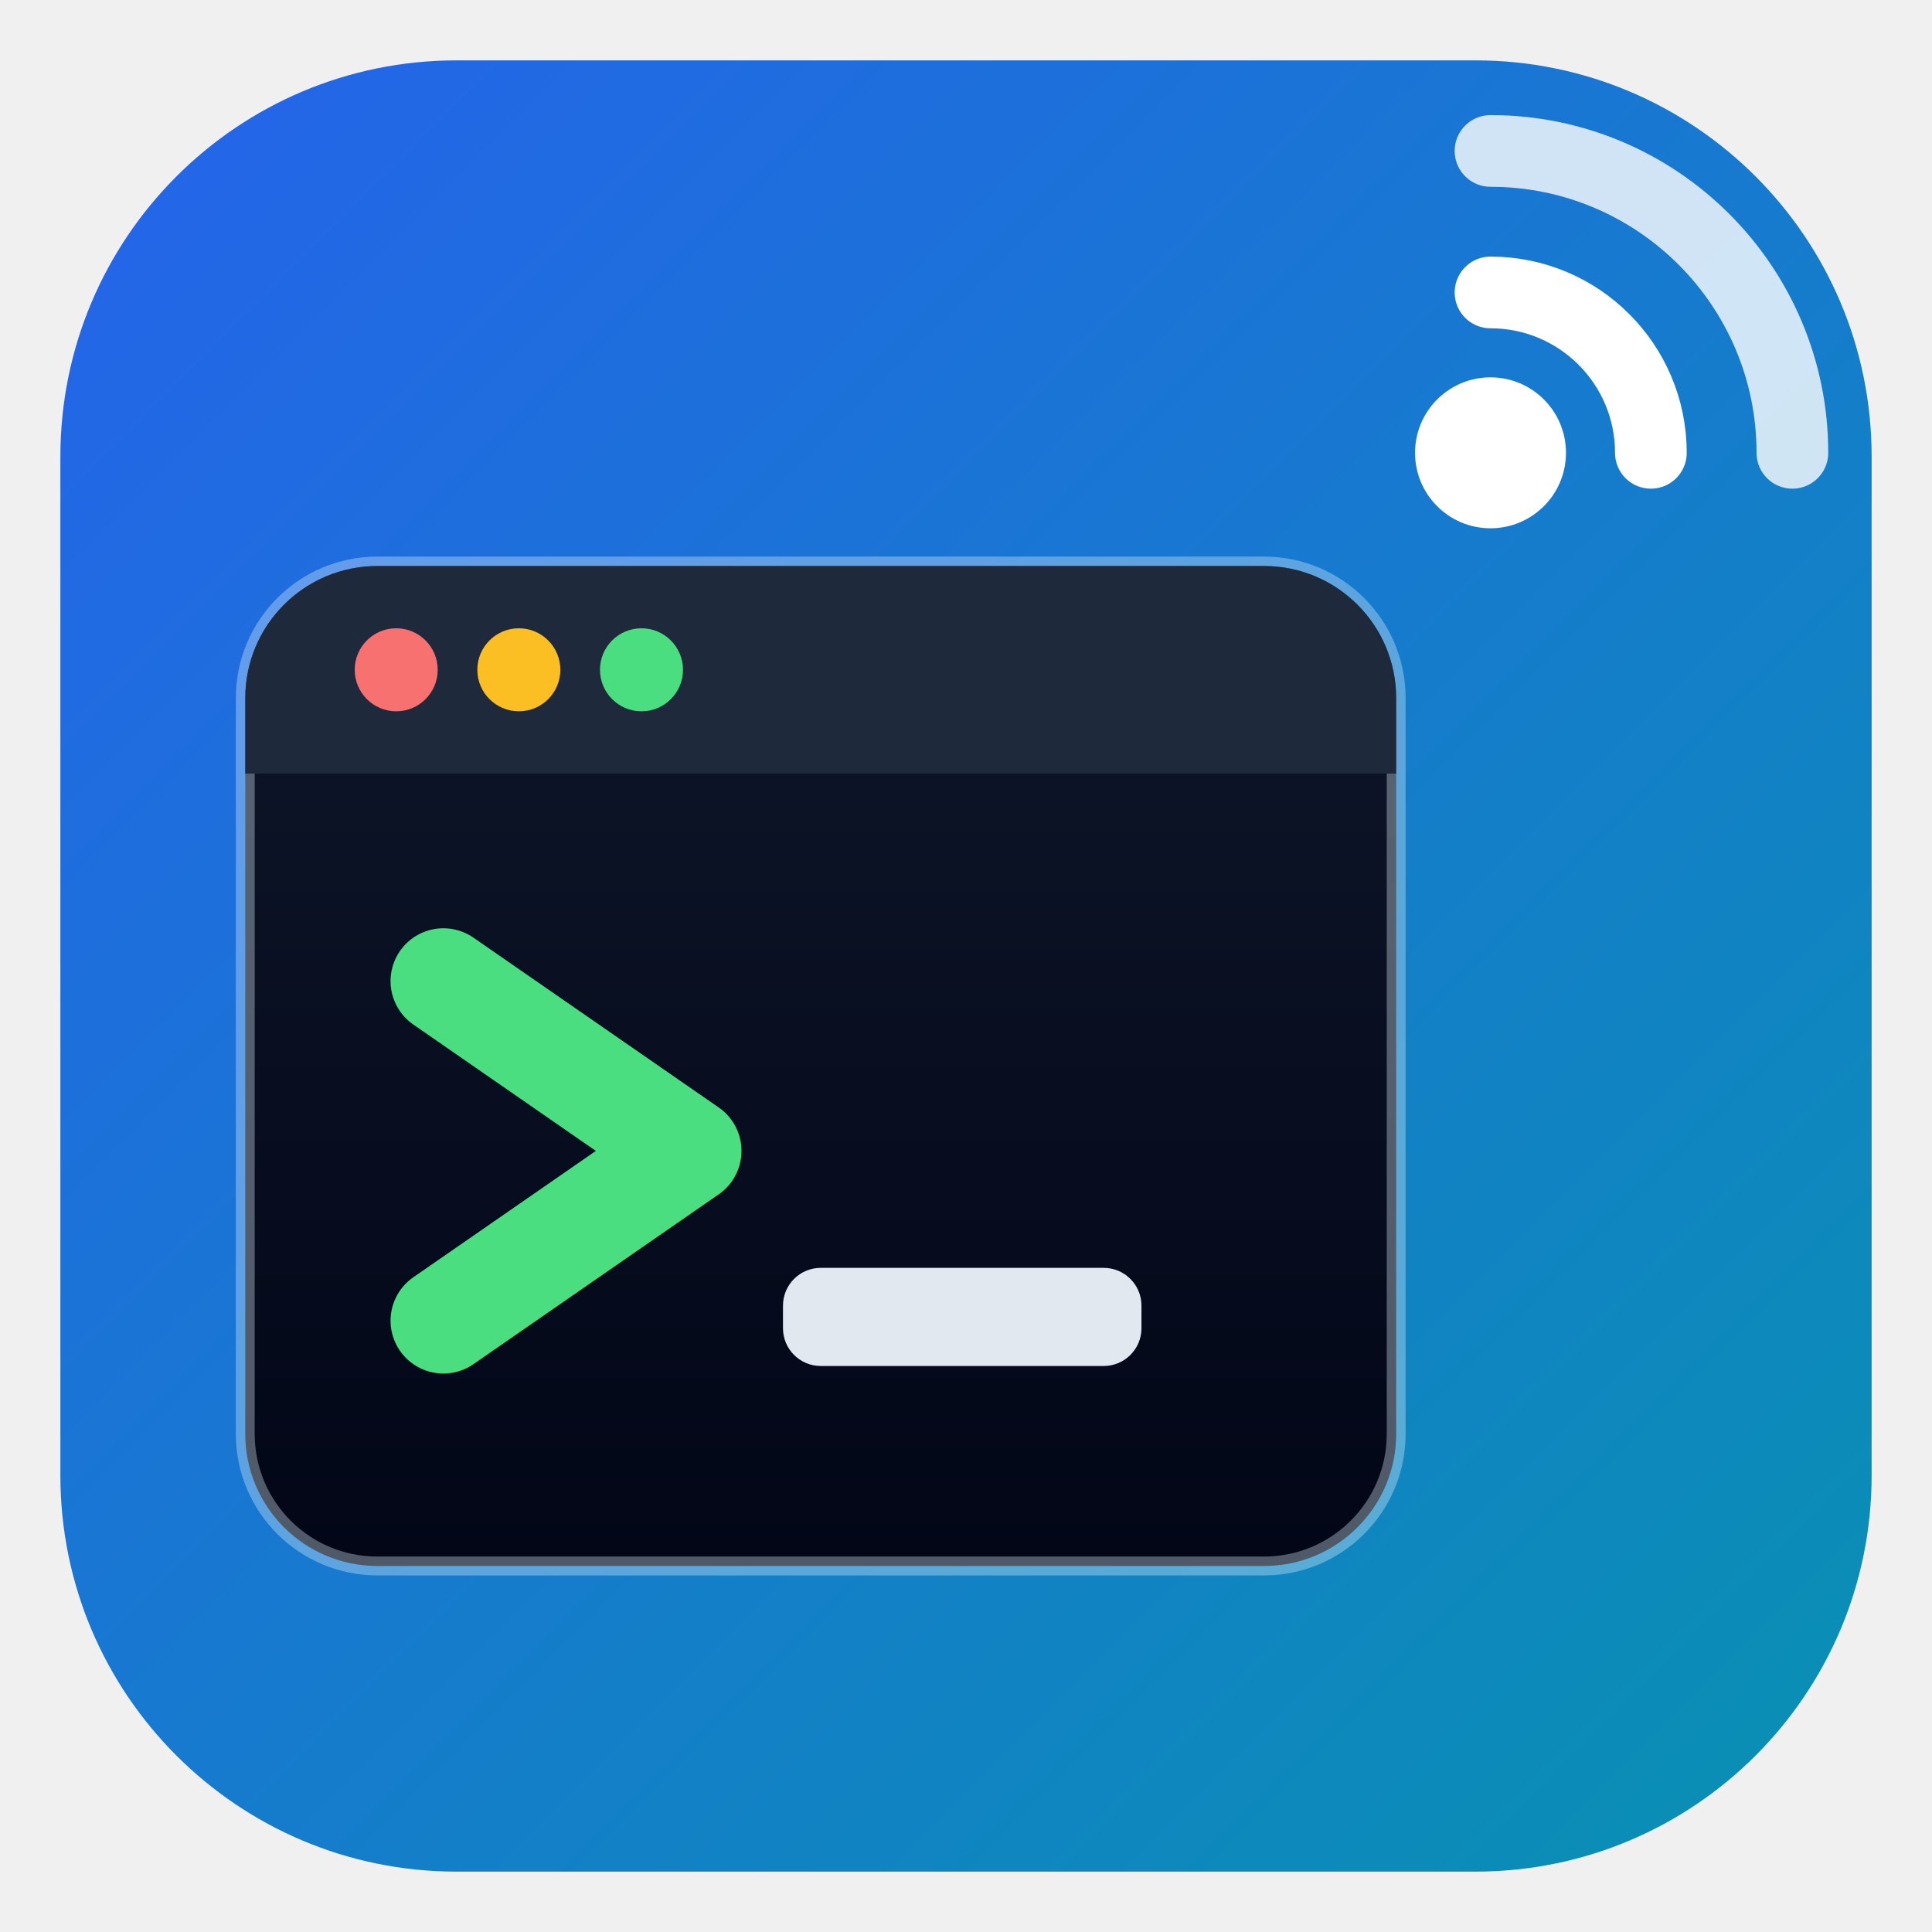
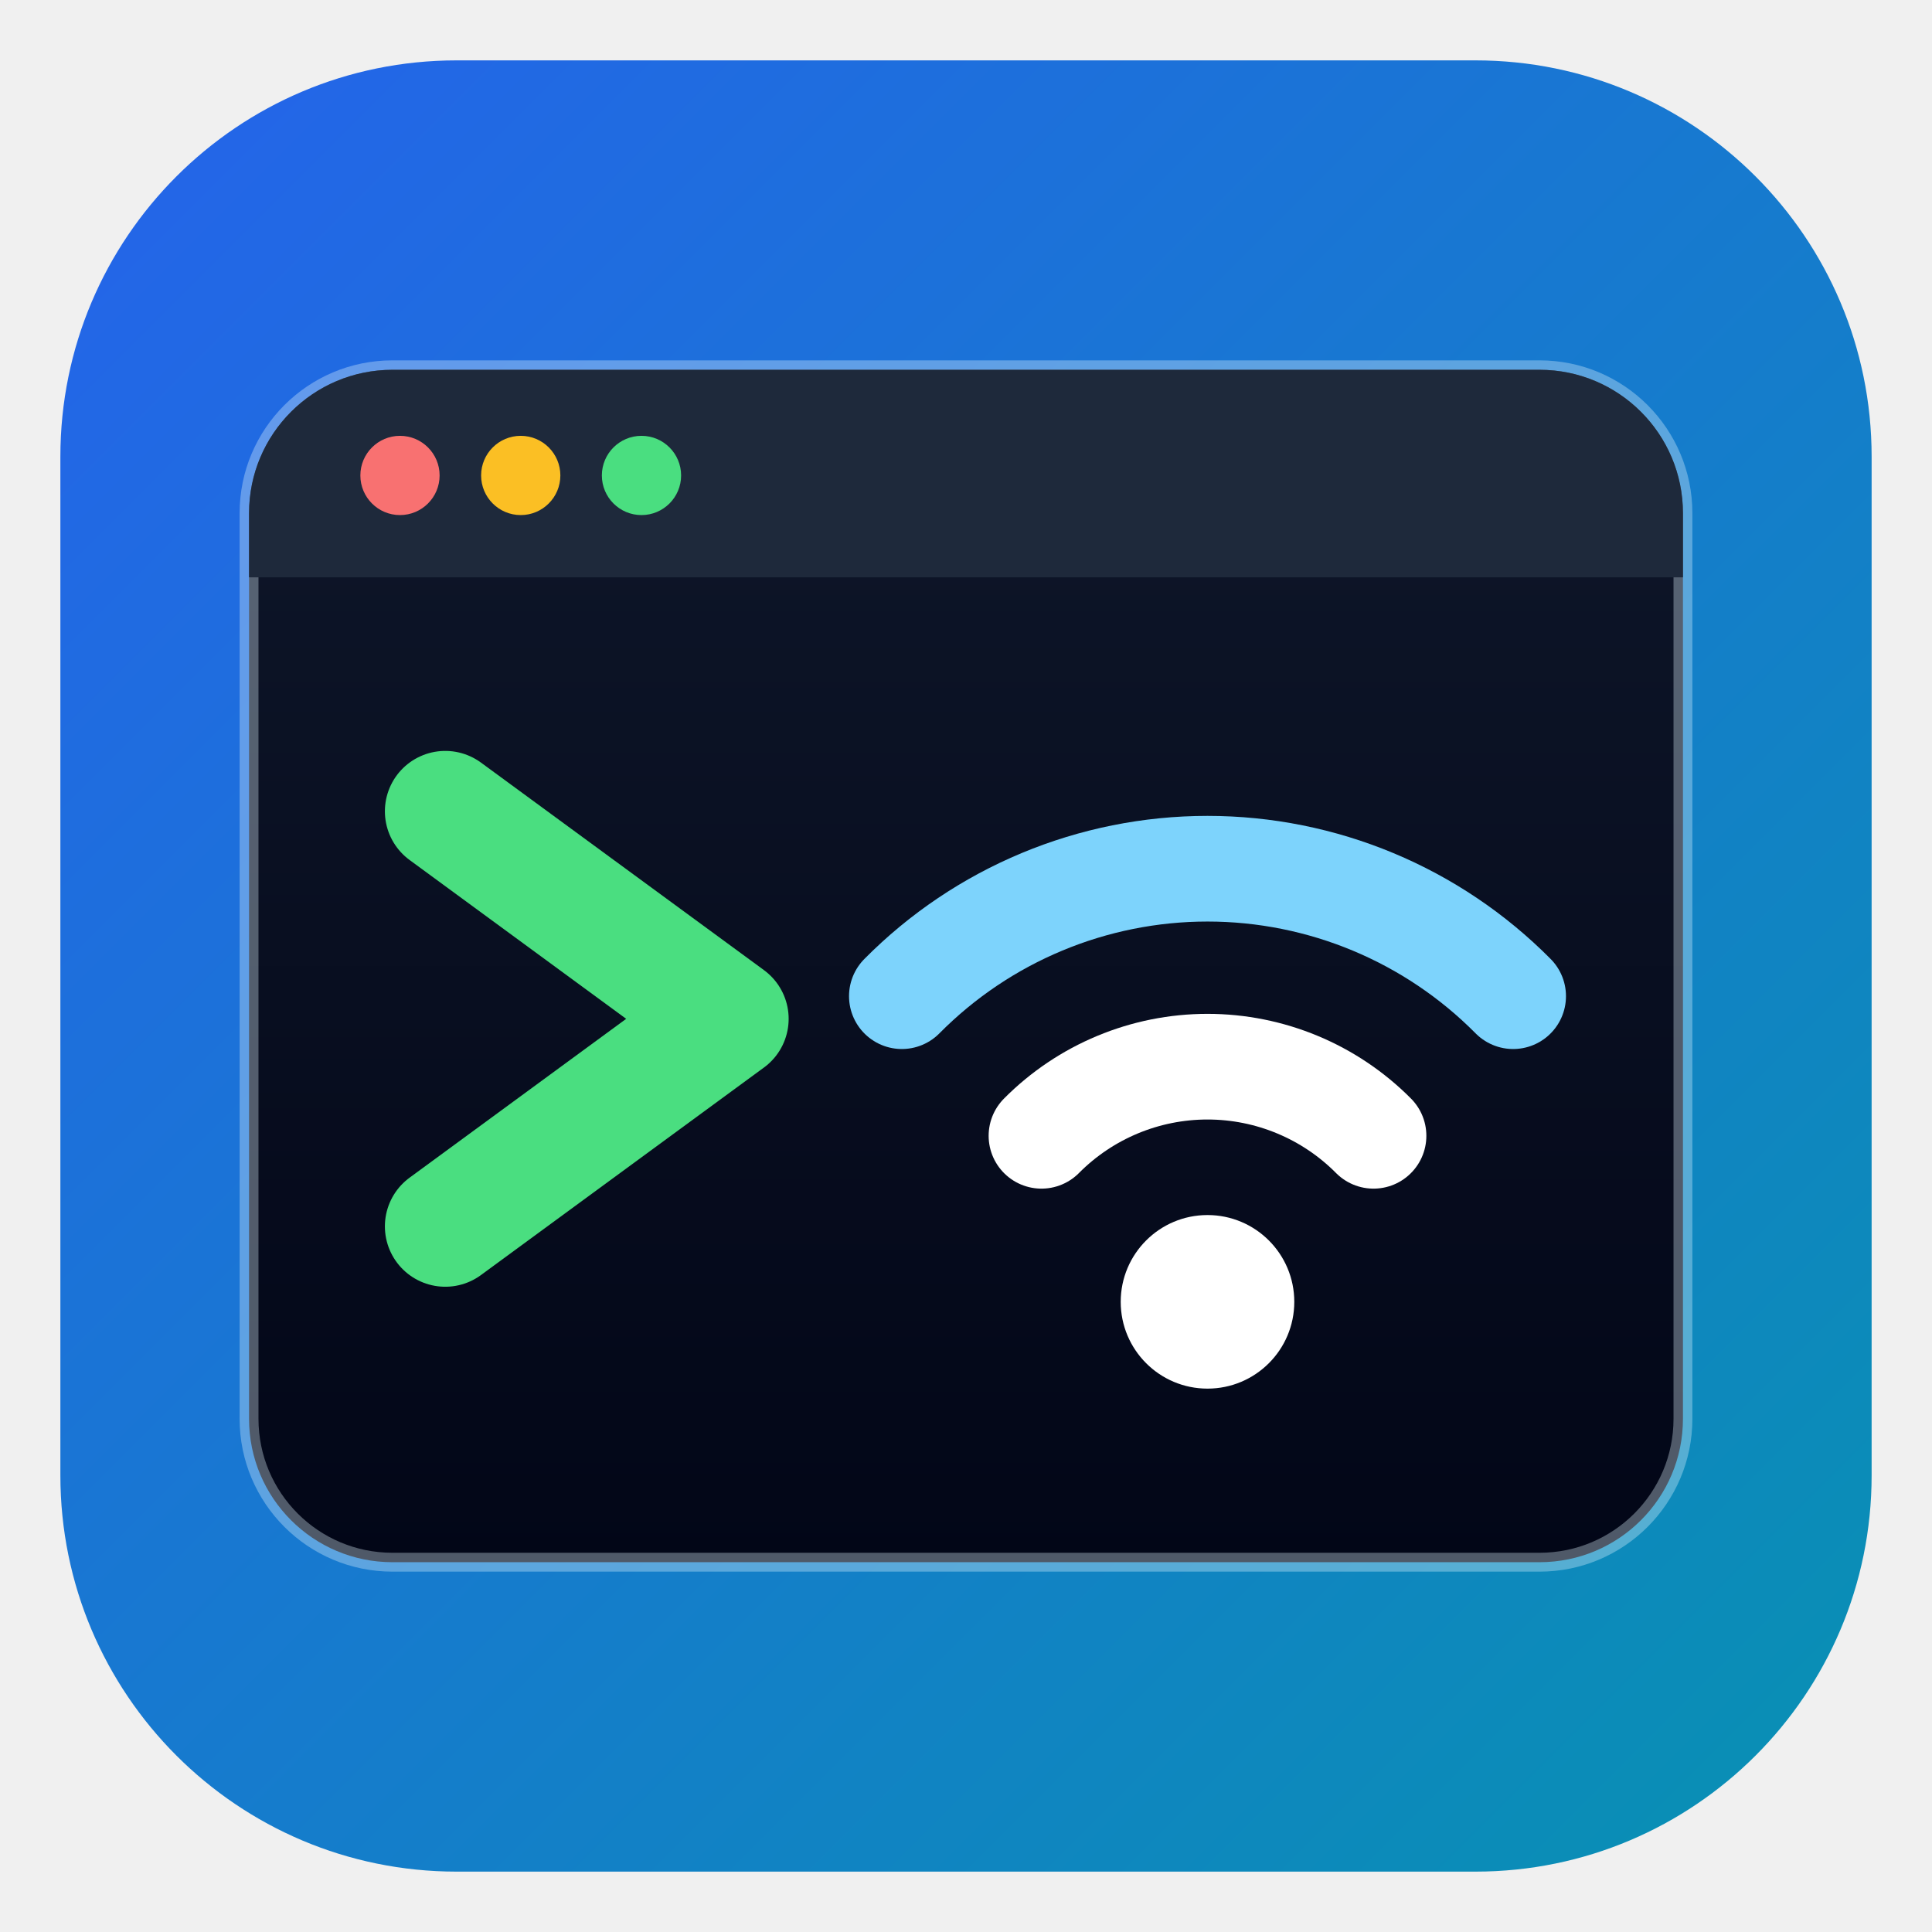
<svg xmlns="http://www.w3.org/2000/svg" id="icon" width="1024" height="1024" viewBox="0 0 1024 1024">
  <defs>
    <linearGradient id="bg" x1="0" y1="0" x2="1" y2="1">
      <stop offset="0" stop-color="#2563eb" />
      <stop offset="1" stop-color="#0891b2" />
    </linearGradient>
    <linearGradient id="scr" x1="0" y1="0" x2="0" y2="1">
      <stop offset="0" stop-color="#0f172a" />
      <stop offset="1" stop-color="#020617" />
    </linearGradient>
  </defs>
  <rect x="32" y="32" width="960" height="960" rx="210" fill="url(#bg)" />
-   <rect x="130" y="300" width="610" height="530" rx="70" fill="url(#scr)" stroke="#e0f2fe" stroke-opacity=".35" stroke-width="10" />
-   <path d="M200 300 H670 A70 70 0 0 1 740 370 V410 H130 V370 A70 70 0 0 1 200 300 Z" fill="#1e293b" />
-   <circle cx="210" cy="355" r="22" fill="#f87171" />
-   <circle cx="275" cy="355" r="22" fill="#fbbf24" />
-   <circle cx="340" cy="355" r="22" fill="#4ade80" />
-   <path d="M235 520 L365 610 L235 700" fill="none" stroke="#4ade80" stroke-width="56" stroke-linecap="round" stroke-linejoin="round" />
-   <rect x="415" y="672" width="190" height="52" rx="20" fill="#e2e8f0" />
-   <circle cx="790" cy="240" r="40" fill="#ffffff" />
-   <path d="M790 155 A85 85 0 0 1 875 240" fill="none" stroke="#ffffff" stroke-width="38" stroke-linecap="round" />
-   <path d="M790 80 A160 160 0 0 1 950 240" fill="none" stroke="#ffffff" stroke-opacity=".8" stroke-width="38" stroke-linecap="round" />
+   <rect x="132" y="196" width="760" height="632" rx="76" fill="url(#scr)" stroke="#e0f2fe" stroke-opacity=".35" stroke-width="10" />
+   <path d="M208 196 H816 A76 76 0 0 1 892 272 V306 H132 V272 A76 76 0 0 1 208 196 Z" fill="#1e293b" />
+   <circle cx="212" cy="252" r="21" fill="#f87171" />
+   <circle cx="276" cy="252" r="21" fill="#fbbf24" />
+   <circle cx="340" cy="252" r="21" fill="#4ade80" />
+   <path d="M236 430 L386 540 L236 650" fill="none" stroke="#4ade80" stroke-width="64" stroke-linecap="round" stroke-linejoin="round" />
+   <circle cx="640" cy="690" r="46" fill="#ffffff" />
+   <path d="M552 602 A124 124 0 0 1 728 602" fill="none" stroke="#ffffff" stroke-width="56" stroke-linecap="round" />
+   <path d="M478 528 A228 228 0 0 1 802 528" fill="none" stroke="#7dd3fc" stroke-width="56" stroke-linecap="round" />
</svg>
